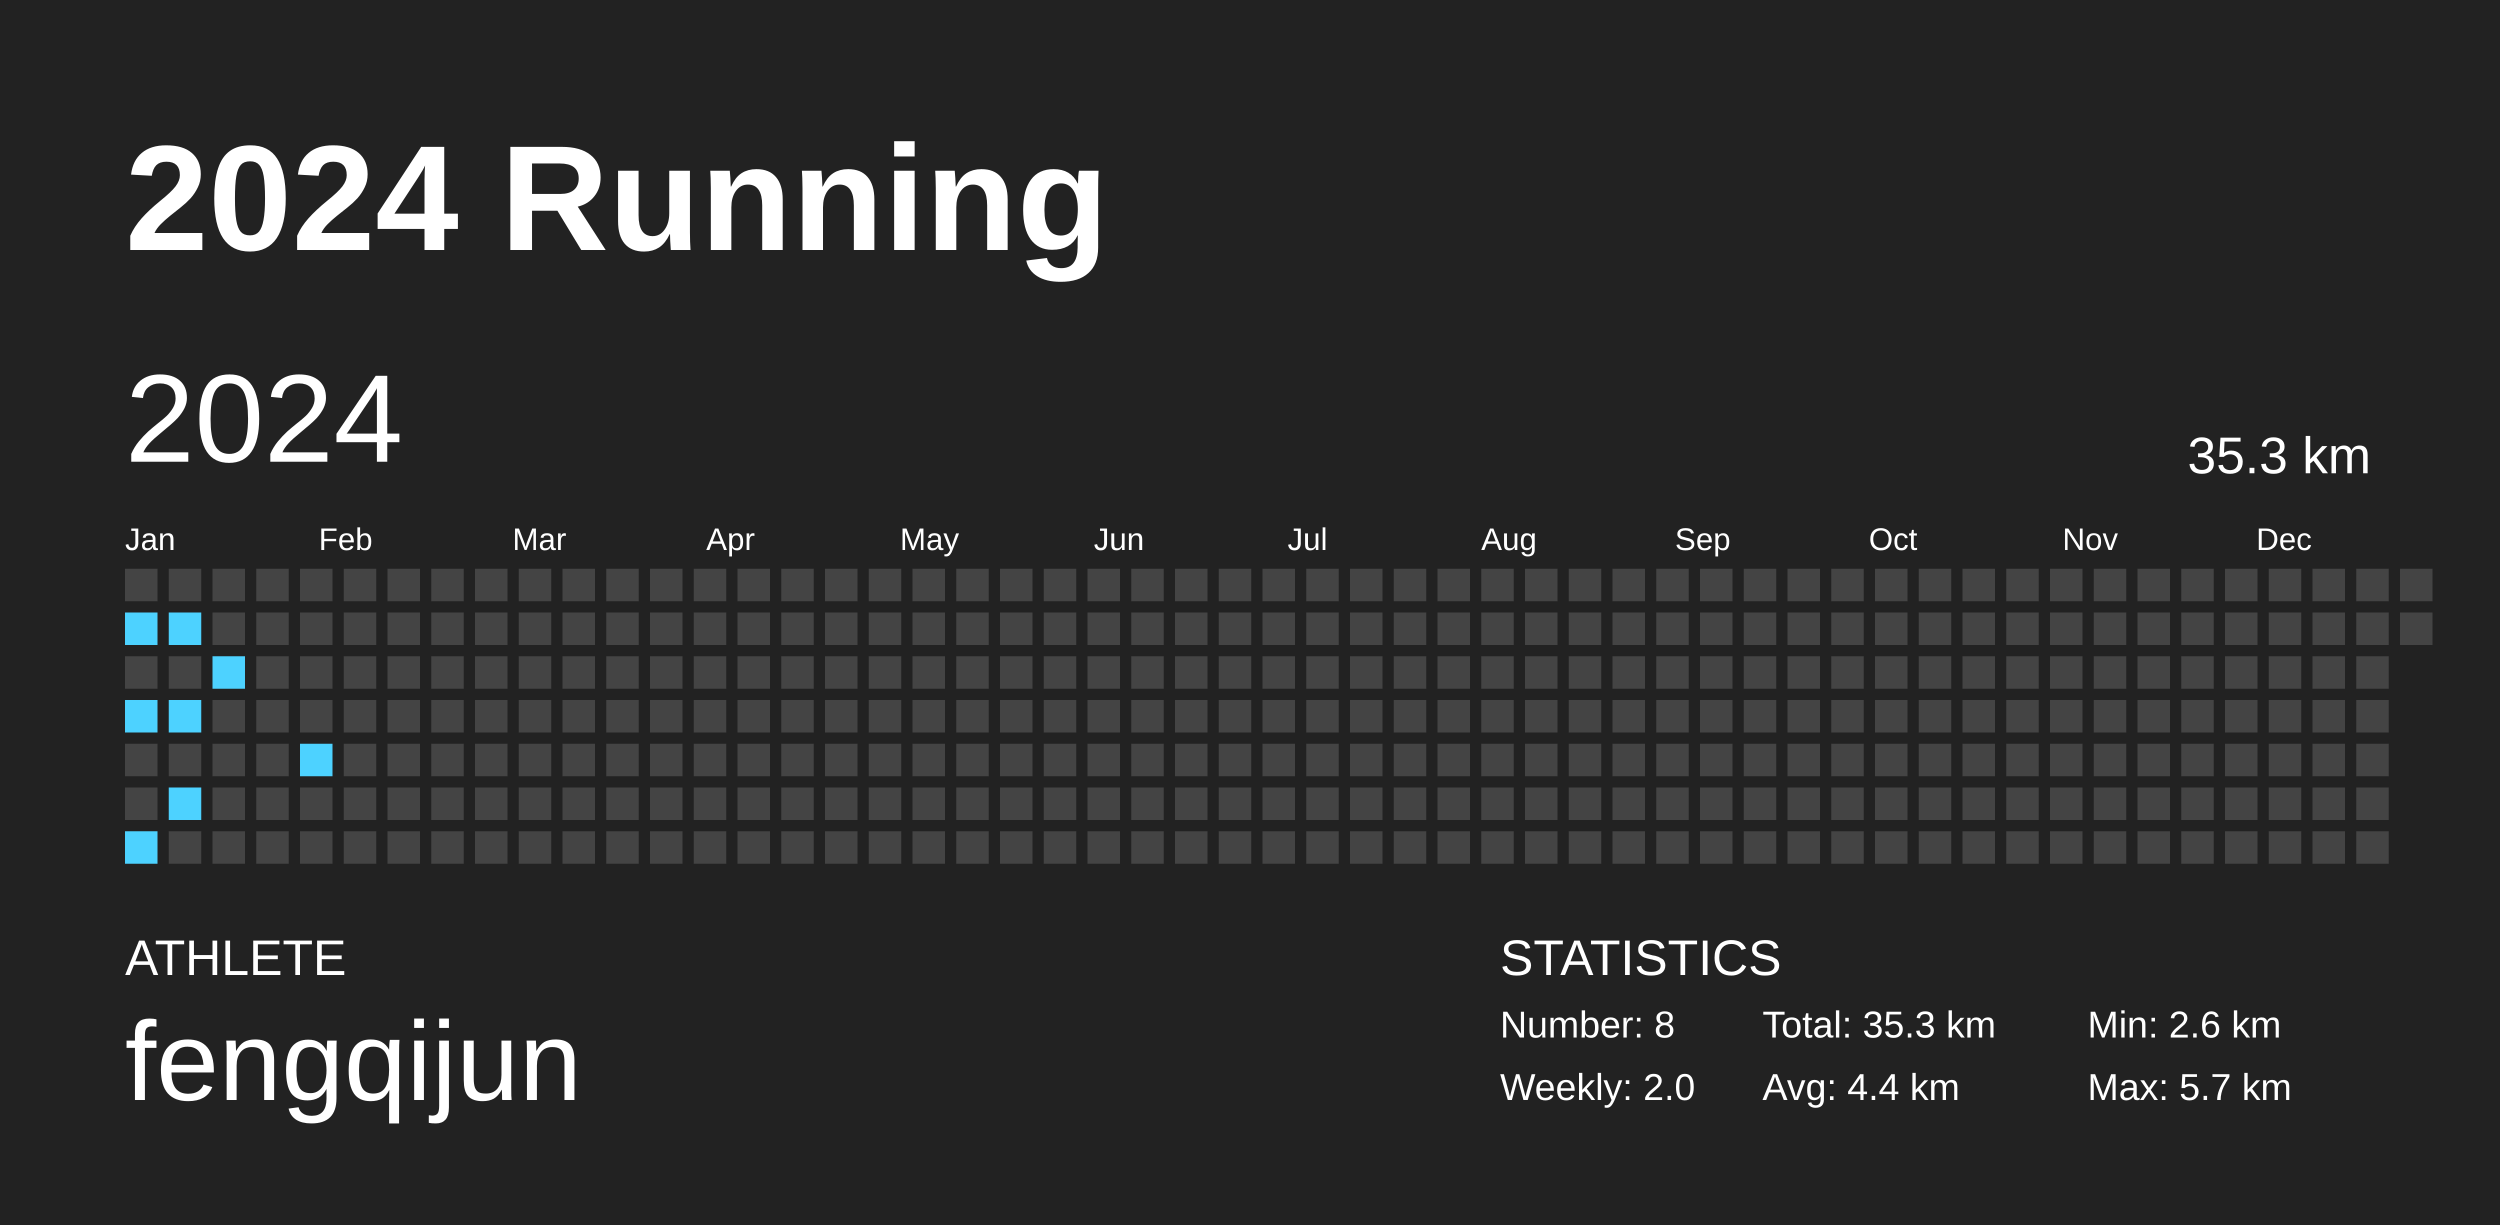
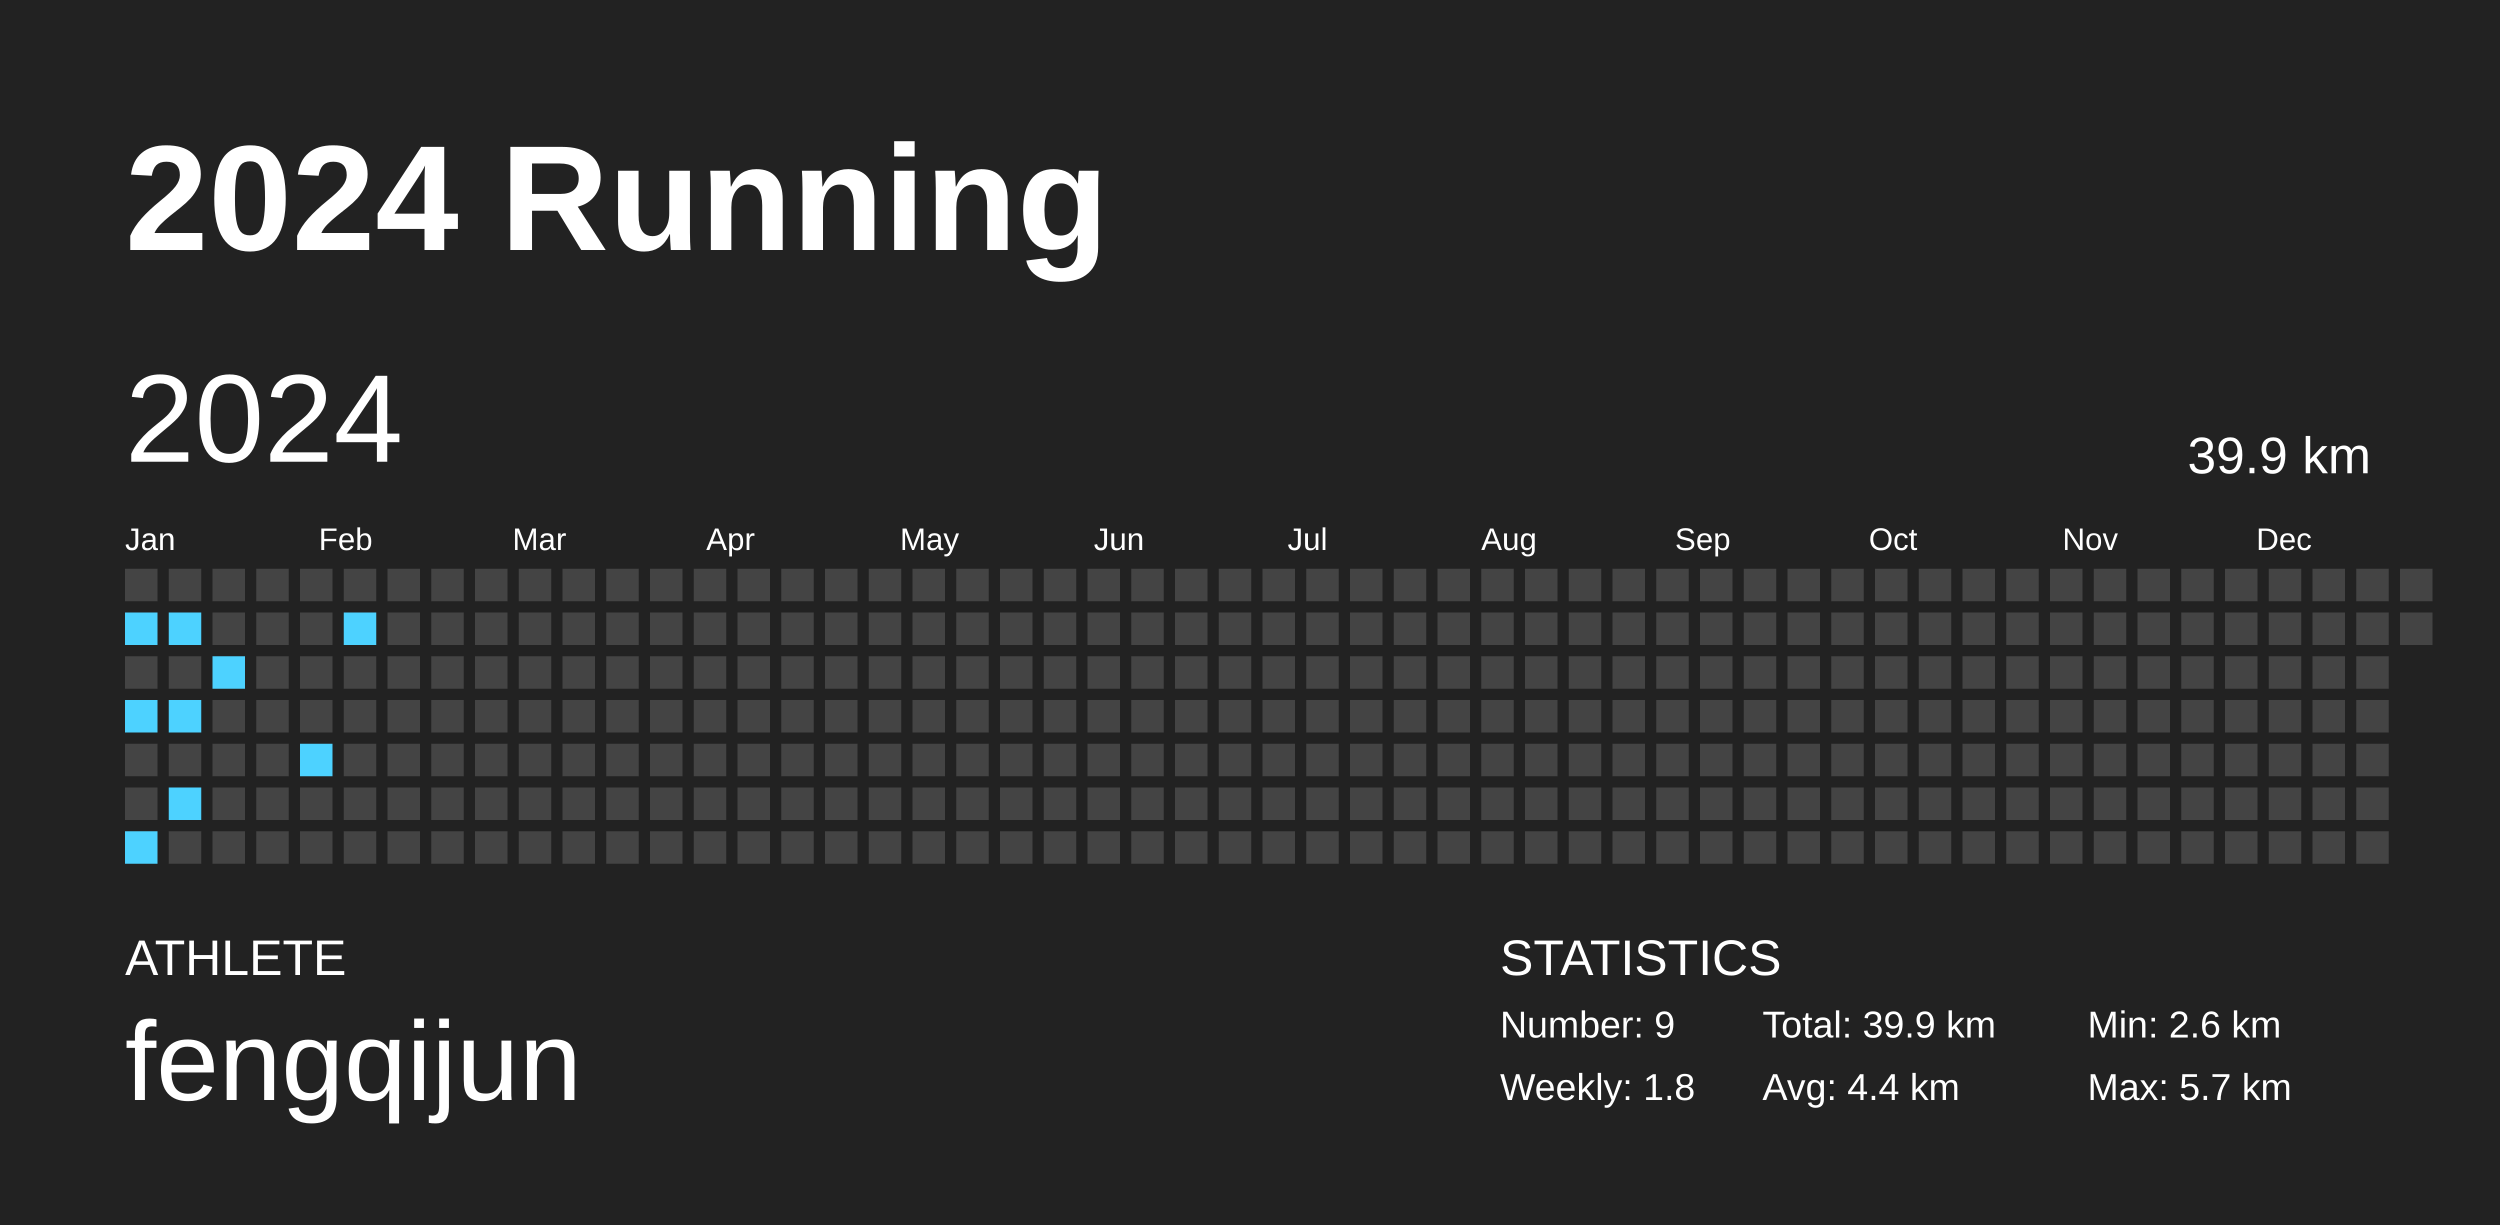
<svg xmlns="http://www.w3.org/2000/svg" baseProfile="full" height="98mm" version="1.1" viewBox="0,0,200,98" width="200mm">
  <defs />
  <rect fill="#222222" height="98" width="200" x="0" y="0" />
  <text fill="#FFFFFF" style="font-size:12px; font-family:Arial; font-weight:bold;" x="10" y="20">2024 Running</text>
  <text fill="#FFFFFF" style="font-size:4px; font-family:Arial" x="10" y="78">ATHLETE</text>
  <text fill="#FFFFFF" style="font-size:9px; font-family:Arial" x="10" y="88">fengqijun</text>
  <text fill="#FFFFFF" style="font-size:4px; font-family:Arial" x="120" y="78">STATISTICS</text>
-   <text fill="#FFFFFF" style="font-size:3px; font-family:Arial" x="120" y="83">Number: 8</text>
-   <text fill="#FFFFFF" style="font-size:3px; font-family:Arial" x="120" y="88">Weekly: 2.0</text>
-   <text fill="#FFFFFF" style="font-size:3px; font-family:Arial" x="141" y="83">Total: 35.3 km</text>
+   <text fill="#FFFFFF" style="font-size:3px; font-family:Arial" x="120" y="83">Number: 9</text>
+   <text fill="#FFFFFF" style="font-size:3px; font-family:Arial" x="120" y="88">Weekly: 1.8</text>
+   <text fill="#FFFFFF" style="font-size:3px; font-family:Arial" x="141" y="83">Total: 39.9 km</text>
  <text fill="#FFFFFF" style="font-size:3px; font-family:Arial" x="141" y="88">Avg: 4.4 km</text>
  <text fill="#FFFFFF" style="font-size:3px; font-family:Arial" x="167" y="83">Min: 2.6 km</text>
  <text fill="#FFFFFF" style="font-size:3px; font-family:Arial" x="167" y="88">Max: 5.7 km</text>
  <text dominant-baseline="hanging" fill="#FFFFFF" style="font-size:10.0px; font-family:Arial;" x="10" y="30">2024</text>
-   <text dominant-baseline="hanging" fill="#FFFFFF" style="font-size:4.125px; font-family:Arial;" x="175" y="35">35.3 km</text>
+   <text dominant-baseline="hanging" fill="#FFFFFF" style="font-size:4.125px; font-family:Arial;" x="175" y="35">39.9 km</text>
  <text fill="#FFFFFF" style="font-size:2.5px; font-family:Arial" x="10.0" y="44">Jan</text>
  <text fill="#FFFFFF" style="font-size:2.5px; font-family:Arial" x="25.5" y="44">Feb</text>
  <text fill="#FFFFFF" style="font-size:2.5px; font-family:Arial" x="41.0" y="44">Mar</text>
  <text fill="#FFFFFF" style="font-size:2.5px; font-family:Arial" x="56.5" y="44">Apr</text>
  <text fill="#FFFFFF" style="font-size:2.5px; font-family:Arial" x="72.0" y="44">May</text>
  <text fill="#FFFFFF" style="font-size:2.5px; font-family:Arial" x="87.5" y="44">Jun</text>
  <text fill="#FFFFFF" style="font-size:2.5px; font-family:Arial" x="103.0" y="44">Jul</text>
  <text fill="#FFFFFF" style="font-size:2.5px; font-family:Arial" x="118.5" y="44">Aug</text>
  <text fill="#FFFFFF" style="font-size:2.5px; font-family:Arial" x="134.0" y="44">Sep</text>
  <text fill="#FFFFFF" style="font-size:2.5px; font-family:Arial" x="149.5" y="44">Oct</text>
  <text fill="#FFFFFF" style="font-size:2.5px; font-family:Arial" x="165.0" y="44">Nov</text>
  <text fill="#FFFFFF" style="font-size:2.5px; font-family:Arial" x="180.5" y="44">Dec</text>
  <rect fill="#444444" height="2.6" width="2.6" x="10.0" y="45.5" />
  <rect fill="#4dd2ff" height="2.6" width="2.6" x="10.0" y="49.0" />
  <rect fill="#444444" height="2.6" width="2.6" x="10.0" y="52.5" />
  <rect fill="#4dd2ff" height="2.6" width="2.6" x="10.0" y="56.0" />
  <rect fill="#444444" height="2.6" width="2.6" x="10.0" y="59.5" />
  <rect fill="#444444" height="2.6" width="2.6" x="10.0" y="63.0" />
  <rect fill="#4dd2ff" height="2.6" width="2.6" x="10.0" y="66.5" />
  <rect fill="#444444" height="2.6" width="2.6" x="13.5" y="45.5" />
  <rect fill="#4dd2ff" height="2.6" width="2.6" x="13.5" y="49.0" />
  <rect fill="#444444" height="2.6" width="2.6" x="13.5" y="52.5" />
  <rect fill="#4dd2ff" height="2.6" width="2.6" x="13.5" y="56.0" />
  <rect fill="#444444" height="2.6" width="2.6" x="13.5" y="59.5" />
  <rect fill="#4dd2ff" height="2.6" width="2.6" x="13.5" y="63.0" />
  <rect fill="#444444" height="2.6" width="2.6" x="13.5" y="66.5" />
  <rect fill="#444444" height="2.6" width="2.6" x="17.0" y="45.5" />
  <rect fill="#444444" height="2.6" width="2.6" x="17.0" y="49.0" />
  <rect fill="#4dd2ff" height="2.6" width="2.6" x="17.0" y="52.5" />
  <rect fill="#444444" height="2.6" width="2.6" x="17.0" y="56.0" />
  <rect fill="#444444" height="2.6" width="2.6" x="17.0" y="59.5" />
  <rect fill="#444444" height="2.6" width="2.6" x="17.0" y="63.0" />
  <rect fill="#444444" height="2.6" width="2.6" x="17.0" y="66.5" />
  <rect fill="#444444" height="2.6" width="2.6" x="20.5" y="45.5" />
  <rect fill="#444444" height="2.6" width="2.6" x="20.5" y="49.0" />
  <rect fill="#444444" height="2.6" width="2.6" x="20.5" y="52.5" />
  <rect fill="#444444" height="2.6" width="2.6" x="20.5" y="56.0" />
  <rect fill="#444444" height="2.6" width="2.6" x="20.5" y="59.5" />
  <rect fill="#444444" height="2.6" width="2.6" x="20.5" y="63.0" />
  <rect fill="#444444" height="2.6" width="2.6" x="20.5" y="66.5" />
  <rect fill="#444444" height="2.6" width="2.6" x="24.0" y="45.5" />
  <rect fill="#444444" height="2.6" width="2.6" x="24.0" y="49.0" />
  <rect fill="#444444" height="2.6" width="2.6" x="24.0" y="52.5" />
  <rect fill="#444444" height="2.6" width="2.6" x="24.0" y="56.0" />
  <rect fill="#4dd2ff" height="2.6" width="2.6" x="24.0" y="59.5" />
  <rect fill="#444444" height="2.6" width="2.6" x="24.0" y="63.0" />
  <rect fill="#444444" height="2.6" width="2.6" x="24.0" y="66.5" />
  <rect fill="#444444" height="2.6" width="2.6" x="27.5" y="45.5" />
-   <rect fill="#444444" height="2.6" width="2.6" x="27.5" y="49.0" />
+   <rect fill="#4dd2ff" height="2.6" width="2.6" x="27.5" y="49.0" />
  <rect fill="#444444" height="2.6" width="2.6" x="27.5" y="52.5" />
  <rect fill="#444444" height="2.6" width="2.6" x="27.5" y="56.0" />
  <rect fill="#444444" height="2.6" width="2.6" x="27.5" y="59.5" />
  <rect fill="#444444" height="2.6" width="2.6" x="27.5" y="63.0" />
  <rect fill="#444444" height="2.6" width="2.6" x="27.5" y="66.5" />
  <rect fill="#444444" height="2.6" width="2.6" x="31.0" y="45.5" />
  <rect fill="#444444" height="2.6" width="2.6" x="31.0" y="49.0" />
  <rect fill="#444444" height="2.6" width="2.6" x="31.0" y="52.5" />
  <rect fill="#444444" height="2.6" width="2.6" x="31.0" y="56.0" />
  <rect fill="#444444" height="2.6" width="2.6" x="31.0" y="59.5" />
  <rect fill="#444444" height="2.6" width="2.6" x="31.0" y="63.0" />
  <rect fill="#444444" height="2.6" width="2.6" x="31.0" y="66.5" />
  <rect fill="#444444" height="2.6" width="2.6" x="34.5" y="45.5" />
  <rect fill="#444444" height="2.6" width="2.6" x="34.5" y="49.0" />
  <rect fill="#444444" height="2.6" width="2.6" x="34.5" y="52.5" />
  <rect fill="#444444" height="2.6" width="2.6" x="34.5" y="56.0" />
  <rect fill="#444444" height="2.6" width="2.6" x="34.5" y="59.5" />
  <rect fill="#444444" height="2.6" width="2.6" x="34.5" y="63.0" />
  <rect fill="#444444" height="2.6" width="2.6" x="34.5" y="66.5" />
  <rect fill="#444444" height="2.6" width="2.6" x="38.0" y="45.5" />
  <rect fill="#444444" height="2.6" width="2.6" x="38.0" y="49.0" />
  <rect fill="#444444" height="2.6" width="2.6" x="38.0" y="52.5" />
  <rect fill="#444444" height="2.6" width="2.6" x="38.0" y="56.0" />
  <rect fill="#444444" height="2.6" width="2.6" x="38.0" y="59.5" />
  <rect fill="#444444" height="2.6" width="2.6" x="38.0" y="63.0" />
  <rect fill="#444444" height="2.6" width="2.6" x="38.0" y="66.5" />
  <rect fill="#444444" height="2.6" width="2.6" x="41.5" y="45.5" />
  <rect fill="#444444" height="2.6" width="2.6" x="41.5" y="49.0" />
  <rect fill="#444444" height="2.6" width="2.6" x="41.5" y="52.5" />
  <rect fill="#444444" height="2.6" width="2.6" x="41.5" y="56.0" />
  <rect fill="#444444" height="2.6" width="2.6" x="41.5" y="59.5" />
  <rect fill="#444444" height="2.6" width="2.6" x="41.5" y="63.0" />
  <rect fill="#444444" height="2.6" width="2.6" x="41.5" y="66.5" />
  <rect fill="#444444" height="2.6" width="2.6" x="45.0" y="45.5" />
  <rect fill="#444444" height="2.6" width="2.6" x="45.0" y="49.0" />
  <rect fill="#444444" height="2.6" width="2.6" x="45.0" y="52.5" />
  <rect fill="#444444" height="2.6" width="2.6" x="45.0" y="56.0" />
  <rect fill="#444444" height="2.6" width="2.6" x="45.0" y="59.5" />
  <rect fill="#444444" height="2.6" width="2.6" x="45.0" y="63.0" />
  <rect fill="#444444" height="2.6" width="2.6" x="45.0" y="66.5" />
  <rect fill="#444444" height="2.6" width="2.6" x="48.5" y="45.5" />
  <rect fill="#444444" height="2.6" width="2.6" x="48.5" y="49.0" />
  <rect fill="#444444" height="2.6" width="2.6" x="48.5" y="52.5" />
  <rect fill="#444444" height="2.6" width="2.6" x="48.5" y="56.0" />
  <rect fill="#444444" height="2.6" width="2.6" x="48.5" y="59.5" />
  <rect fill="#444444" height="2.6" width="2.6" x="48.5" y="63.0" />
  <rect fill="#444444" height="2.6" width="2.6" x="48.5" y="66.5" />
  <rect fill="#444444" height="2.6" width="2.6" x="52.0" y="45.5" />
  <rect fill="#444444" height="2.6" width="2.6" x="52.0" y="49.0" />
  <rect fill="#444444" height="2.6" width="2.6" x="52.0" y="52.5" />
  <rect fill="#444444" height="2.6" width="2.6" x="52.0" y="56.0" />
  <rect fill="#444444" height="2.6" width="2.6" x="52.0" y="59.5" />
  <rect fill="#444444" height="2.6" width="2.6" x="52.0" y="63.0" />
  <rect fill="#444444" height="2.6" width="2.6" x="52.0" y="66.5" />
  <rect fill="#444444" height="2.6" width="2.6" x="55.5" y="45.5" />
  <rect fill="#444444" height="2.6" width="2.6" x="55.5" y="49.0" />
  <rect fill="#444444" height="2.6" width="2.6" x="55.5" y="52.5" />
  <rect fill="#444444" height="2.6" width="2.6" x="55.5" y="56.0" />
  <rect fill="#444444" height="2.6" width="2.6" x="55.5" y="59.5" />
  <rect fill="#444444" height="2.6" width="2.6" x="55.5" y="63.0" />
  <rect fill="#444444" height="2.6" width="2.6" x="55.5" y="66.5" />
  <rect fill="#444444" height="2.6" width="2.6" x="59.0" y="45.5" />
  <rect fill="#444444" height="2.6" width="2.6" x="59.0" y="49.0" />
  <rect fill="#444444" height="2.6" width="2.6" x="59.0" y="52.5" />
  <rect fill="#444444" height="2.6" width="2.6" x="59.0" y="56.0" />
  <rect fill="#444444" height="2.6" width="2.6" x="59.0" y="59.5" />
  <rect fill="#444444" height="2.6" width="2.6" x="59.0" y="63.0" />
  <rect fill="#444444" height="2.6" width="2.6" x="59.0" y="66.5" />
  <rect fill="#444444" height="2.6" width="2.6" x="62.5" y="45.5" />
  <rect fill="#444444" height="2.6" width="2.6" x="62.5" y="49.0" />
  <rect fill="#444444" height="2.6" width="2.6" x="62.5" y="52.5" />
  <rect fill="#444444" height="2.6" width="2.6" x="62.5" y="56.0" />
  <rect fill="#444444" height="2.6" width="2.6" x="62.5" y="59.5" />
  <rect fill="#444444" height="2.6" width="2.6" x="62.5" y="63.0" />
  <rect fill="#444444" height="2.6" width="2.6" x="62.5" y="66.5" />
  <rect fill="#444444" height="2.6" width="2.6" x="66.0" y="45.5" />
  <rect fill="#444444" height="2.6" width="2.6" x="66.0" y="49.0" />
  <rect fill="#444444" height="2.6" width="2.6" x="66.0" y="52.5" />
  <rect fill="#444444" height="2.6" width="2.6" x="66.0" y="56.0" />
  <rect fill="#444444" height="2.6" width="2.6" x="66.0" y="59.5" />
  <rect fill="#444444" height="2.6" width="2.6" x="66.0" y="63.0" />
  <rect fill="#444444" height="2.6" width="2.6" x="66.0" y="66.5" />
  <rect fill="#444444" height="2.6" width="2.6" x="69.5" y="45.5" />
  <rect fill="#444444" height="2.6" width="2.6" x="69.5" y="49.0" />
  <rect fill="#444444" height="2.6" width="2.6" x="69.5" y="52.5" />
  <rect fill="#444444" height="2.6" width="2.6" x="69.5" y="56.0" />
  <rect fill="#444444" height="2.6" width="2.6" x="69.5" y="59.5" />
  <rect fill="#444444" height="2.6" width="2.6" x="69.5" y="63.0" />
  <rect fill="#444444" height="2.6" width="2.6" x="69.5" y="66.5" />
  <rect fill="#444444" height="2.6" width="2.6" x="73.0" y="45.5" />
  <rect fill="#444444" height="2.6" width="2.6" x="73.0" y="49.0" />
  <rect fill="#444444" height="2.6" width="2.6" x="73.0" y="52.5" />
  <rect fill="#444444" height="2.6" width="2.6" x="73.0" y="56.0" />
  <rect fill="#444444" height="2.6" width="2.6" x="73.0" y="59.5" />
  <rect fill="#444444" height="2.6" width="2.6" x="73.0" y="63.0" />
  <rect fill="#444444" height="2.6" width="2.6" x="73.0" y="66.5" />
  <rect fill="#444444" height="2.6" width="2.6" x="76.5" y="45.5" />
  <rect fill="#444444" height="2.6" width="2.6" x="76.5" y="49.0" />
  <rect fill="#444444" height="2.6" width="2.6" x="76.5" y="52.5" />
  <rect fill="#444444" height="2.6" width="2.6" x="76.5" y="56.0" />
  <rect fill="#444444" height="2.6" width="2.6" x="76.5" y="59.5" />
  <rect fill="#444444" height="2.6" width="2.6" x="76.5" y="63.0" />
  <rect fill="#444444" height="2.6" width="2.6" x="76.5" y="66.5" />
  <rect fill="#444444" height="2.6" width="2.6" x="80.0" y="45.5" />
  <rect fill="#444444" height="2.6" width="2.6" x="80.0" y="49.0" />
  <rect fill="#444444" height="2.6" width="2.6" x="80.0" y="52.5" />
  <rect fill="#444444" height="2.6" width="2.6" x="80.0" y="56.0" />
  <rect fill="#444444" height="2.6" width="2.6" x="80.0" y="59.5" />
  <rect fill="#444444" height="2.6" width="2.6" x="80.0" y="63.0" />
  <rect fill="#444444" height="2.6" width="2.6" x="80.0" y="66.5" />
  <rect fill="#444444" height="2.6" width="2.6" x="83.5" y="45.5" />
  <rect fill="#444444" height="2.6" width="2.6" x="83.5" y="49.0" />
  <rect fill="#444444" height="2.6" width="2.6" x="83.5" y="52.5" />
  <rect fill="#444444" height="2.6" width="2.6" x="83.5" y="56.0" />
  <rect fill="#444444" height="2.6" width="2.6" x="83.5" y="59.5" />
  <rect fill="#444444" height="2.6" width="2.6" x="83.5" y="63.0" />
  <rect fill="#444444" height="2.6" width="2.6" x="83.5" y="66.5" />
  <rect fill="#444444" height="2.6" width="2.6" x="87.0" y="45.5" />
  <rect fill="#444444" height="2.6" width="2.6" x="87.0" y="49.0" />
  <rect fill="#444444" height="2.6" width="2.6" x="87.0" y="52.5" />
  <rect fill="#444444" height="2.6" width="2.6" x="87.0" y="56.0" />
  <rect fill="#444444" height="2.6" width="2.6" x="87.0" y="59.5" />
  <rect fill="#444444" height="2.6" width="2.6" x="87.0" y="63.0" />
  <rect fill="#444444" height="2.6" width="2.6" x="87.0" y="66.5" />
  <rect fill="#444444" height="2.6" width="2.6" x="90.5" y="45.5" />
  <rect fill="#444444" height="2.6" width="2.6" x="90.5" y="49.0" />
  <rect fill="#444444" height="2.6" width="2.6" x="90.5" y="52.5" />
  <rect fill="#444444" height="2.6" width="2.6" x="90.5" y="56.0" />
  <rect fill="#444444" height="2.6" width="2.6" x="90.5" y="59.5" />
  <rect fill="#444444" height="2.6" width="2.6" x="90.5" y="63.0" />
  <rect fill="#444444" height="2.6" width="2.6" x="90.5" y="66.5" />
  <rect fill="#444444" height="2.6" width="2.6" x="94.0" y="45.5" />
  <rect fill="#444444" height="2.6" width="2.6" x="94.0" y="49.0" />
  <rect fill="#444444" height="2.6" width="2.6" x="94.0" y="52.5" />
  <rect fill="#444444" height="2.6" width="2.6" x="94.0" y="56.0" />
  <rect fill="#444444" height="2.6" width="2.6" x="94.0" y="59.5" />
  <rect fill="#444444" height="2.6" width="2.6" x="94.0" y="63.0" />
  <rect fill="#444444" height="2.6" width="2.6" x="94.0" y="66.5" />
  <rect fill="#444444" height="2.6" width="2.6" x="97.5" y="45.5" />
  <rect fill="#444444" height="2.6" width="2.6" x="97.5" y="49.0" />
  <rect fill="#444444" height="2.6" width="2.6" x="97.5" y="52.5" />
  <rect fill="#444444" height="2.6" width="2.6" x="97.5" y="56.0" />
  <rect fill="#444444" height="2.6" width="2.6" x="97.5" y="59.5" />
  <rect fill="#444444" height="2.6" width="2.6" x="97.5" y="63.0" />
  <rect fill="#444444" height="2.6" width="2.6" x="97.5" y="66.5" />
  <rect fill="#444444" height="2.6" width="2.6" x="101.0" y="45.5" />
  <rect fill="#444444" height="2.6" width="2.6" x="101.0" y="49.0" />
  <rect fill="#444444" height="2.6" width="2.6" x="101.0" y="52.5" />
  <rect fill="#444444" height="2.6" width="2.6" x="101.0" y="56.0" />
  <rect fill="#444444" height="2.6" width="2.6" x="101.0" y="59.5" />
  <rect fill="#444444" height="2.6" width="2.6" x="101.0" y="63.0" />
  <rect fill="#444444" height="2.6" width="2.6" x="101.0" y="66.5" />
  <rect fill="#444444" height="2.6" width="2.6" x="104.5" y="45.5" />
  <rect fill="#444444" height="2.6" width="2.6" x="104.5" y="49.0" />
  <rect fill="#444444" height="2.6" width="2.6" x="104.5" y="52.5" />
  <rect fill="#444444" height="2.6" width="2.6" x="104.5" y="56.0" />
  <rect fill="#444444" height="2.6" width="2.6" x="104.5" y="59.5" />
  <rect fill="#444444" height="2.6" width="2.6" x="104.5" y="63.0" />
  <rect fill="#444444" height="2.6" width="2.6" x="104.5" y="66.5" />
  <rect fill="#444444" height="2.6" width="2.6" x="108.0" y="45.5" />
  <rect fill="#444444" height="2.6" width="2.6" x="108.0" y="49.0" />
  <rect fill="#444444" height="2.6" width="2.6" x="108.0" y="52.5" />
  <rect fill="#444444" height="2.6" width="2.6" x="108.0" y="56.0" />
  <rect fill="#444444" height="2.6" width="2.6" x="108.0" y="59.5" />
  <rect fill="#444444" height="2.6" width="2.6" x="108.0" y="63.0" />
  <rect fill="#444444" height="2.6" width="2.6" x="108.0" y="66.5" />
  <rect fill="#444444" height="2.6" width="2.6" x="111.5" y="45.5" />
  <rect fill="#444444" height="2.6" width="2.6" x="111.5" y="49.0" />
  <rect fill="#444444" height="2.6" width="2.6" x="111.5" y="52.5" />
  <rect fill="#444444" height="2.6" width="2.6" x="111.5" y="56.0" />
  <rect fill="#444444" height="2.6" width="2.6" x="111.5" y="59.5" />
  <rect fill="#444444" height="2.6" width="2.6" x="111.5" y="63.0" />
  <rect fill="#444444" height="2.6" width="2.6" x="111.5" y="66.5" />
  <rect fill="#444444" height="2.6" width="2.6" x="115.0" y="45.5" />
  <rect fill="#444444" height="2.6" width="2.6" x="115.0" y="49.0" />
  <rect fill="#444444" height="2.6" width="2.6" x="115.0" y="52.5" />
  <rect fill="#444444" height="2.6" width="2.6" x="115.0" y="56.0" />
  <rect fill="#444444" height="2.6" width="2.6" x="115.0" y="59.5" />
  <rect fill="#444444" height="2.6" width="2.6" x="115.0" y="63.0" />
  <rect fill="#444444" height="2.6" width="2.6" x="115.0" y="66.5" />
  <rect fill="#444444" height="2.6" width="2.6" x="118.5" y="45.5" />
  <rect fill="#444444" height="2.6" width="2.6" x="118.5" y="49.0" />
  <rect fill="#444444" height="2.6" width="2.6" x="118.5" y="52.5" />
  <rect fill="#444444" height="2.6" width="2.6" x="118.5" y="56.0" />
  <rect fill="#444444" height="2.6" width="2.6" x="118.5" y="59.5" />
  <rect fill="#444444" height="2.6" width="2.6" x="118.5" y="63.0" />
  <rect fill="#444444" height="2.6" width="2.6" x="118.5" y="66.5" />
  <rect fill="#444444" height="2.6" width="2.6" x="122.0" y="45.5" />
  <rect fill="#444444" height="2.6" width="2.6" x="122.0" y="49.0" />
  <rect fill="#444444" height="2.6" width="2.6" x="122.0" y="52.5" />
  <rect fill="#444444" height="2.6" width="2.6" x="122.0" y="56.0" />
  <rect fill="#444444" height="2.6" width="2.6" x="122.0" y="59.5" />
  <rect fill="#444444" height="2.6" width="2.6" x="122.0" y="63.0" />
  <rect fill="#444444" height="2.6" width="2.6" x="122.0" y="66.5" />
  <rect fill="#444444" height="2.6" width="2.6" x="125.5" y="45.5" />
  <rect fill="#444444" height="2.6" width="2.6" x="125.5" y="49.0" />
  <rect fill="#444444" height="2.6" width="2.6" x="125.5" y="52.5" />
  <rect fill="#444444" height="2.6" width="2.6" x="125.5" y="56.0" />
  <rect fill="#444444" height="2.6" width="2.6" x="125.5" y="59.5" />
  <rect fill="#444444" height="2.6" width="2.6" x="125.5" y="63.0" />
  <rect fill="#444444" height="2.6" width="2.6" x="125.5" y="66.5" />
  <rect fill="#444444" height="2.6" width="2.6" x="129.0" y="45.5" />
  <rect fill="#444444" height="2.6" width="2.6" x="129.0" y="49.0" />
  <rect fill="#444444" height="2.6" width="2.6" x="129.0" y="52.5" />
  <rect fill="#444444" height="2.6" width="2.6" x="129.0" y="56.0" />
  <rect fill="#444444" height="2.6" width="2.6" x="129.0" y="59.5" />
  <rect fill="#444444" height="2.6" width="2.6" x="129.0" y="63.0" />
  <rect fill="#444444" height="2.6" width="2.6" x="129.0" y="66.5" />
  <rect fill="#444444" height="2.6" width="2.6" x="132.5" y="45.5" />
  <rect fill="#444444" height="2.6" width="2.6" x="132.5" y="49.0" />
  <rect fill="#444444" height="2.6" width="2.6" x="132.5" y="52.5" />
  <rect fill="#444444" height="2.6" width="2.6" x="132.5" y="56.0" />
  <rect fill="#444444" height="2.6" width="2.6" x="132.5" y="59.5" />
  <rect fill="#444444" height="2.6" width="2.6" x="132.5" y="63.0" />
  <rect fill="#444444" height="2.6" width="2.6" x="132.5" y="66.5" />
  <rect fill="#444444" height="2.6" width="2.6" x="136.0" y="45.5" />
  <rect fill="#444444" height="2.6" width="2.6" x="136.0" y="49.0" />
  <rect fill="#444444" height="2.6" width="2.6" x="136.0" y="52.5" />
  <rect fill="#444444" height="2.6" width="2.6" x="136.0" y="56.0" />
  <rect fill="#444444" height="2.6" width="2.6" x="136.0" y="59.5" />
  <rect fill="#444444" height="2.6" width="2.6" x="136.0" y="63.0" />
  <rect fill="#444444" height="2.6" width="2.6" x="136.0" y="66.5" />
  <rect fill="#444444" height="2.6" width="2.6" x="139.5" y="45.5" />
  <rect fill="#444444" height="2.6" width="2.6" x="139.5" y="49.0" />
  <rect fill="#444444" height="2.6" width="2.6" x="139.5" y="52.5" />
  <rect fill="#444444" height="2.6" width="2.6" x="139.5" y="56.0" />
  <rect fill="#444444" height="2.6" width="2.6" x="139.5" y="59.5" />
  <rect fill="#444444" height="2.6" width="2.6" x="139.5" y="63.0" />
  <rect fill="#444444" height="2.6" width="2.6" x="139.5" y="66.5" />
  <rect fill="#444444" height="2.6" width="2.6" x="143.0" y="45.5" />
  <rect fill="#444444" height="2.6" width="2.6" x="143.0" y="49.0" />
  <rect fill="#444444" height="2.6" width="2.6" x="143.0" y="52.5" />
  <rect fill="#444444" height="2.6" width="2.6" x="143.0" y="56.0" />
  <rect fill="#444444" height="2.6" width="2.6" x="143.0" y="59.5" />
  <rect fill="#444444" height="2.6" width="2.6" x="143.0" y="63.0" />
  <rect fill="#444444" height="2.6" width="2.6" x="143.0" y="66.5" />
  <rect fill="#444444" height="2.6" width="2.6" x="146.5" y="45.5" />
  <rect fill="#444444" height="2.6" width="2.6" x="146.5" y="49.0" />
  <rect fill="#444444" height="2.6" width="2.6" x="146.5" y="52.5" />
  <rect fill="#444444" height="2.6" width="2.6" x="146.5" y="56.0" />
  <rect fill="#444444" height="2.6" width="2.6" x="146.5" y="59.5" />
  <rect fill="#444444" height="2.6" width="2.6" x="146.5" y="63.0" />
  <rect fill="#444444" height="2.6" width="2.6" x="146.5" y="66.5" />
  <rect fill="#444444" height="2.6" width="2.6" x="150.0" y="45.5" />
  <rect fill="#444444" height="2.6" width="2.6" x="150.0" y="49.0" />
  <rect fill="#444444" height="2.6" width="2.6" x="150.0" y="52.5" />
  <rect fill="#444444" height="2.6" width="2.6" x="150.0" y="56.0" />
  <rect fill="#444444" height="2.6" width="2.6" x="150.0" y="59.5" />
  <rect fill="#444444" height="2.6" width="2.6" x="150.0" y="63.0" />
  <rect fill="#444444" height="2.6" width="2.6" x="150.0" y="66.5" />
  <rect fill="#444444" height="2.6" width="2.6" x="153.5" y="45.5" />
  <rect fill="#444444" height="2.6" width="2.6" x="153.5" y="49.0" />
  <rect fill="#444444" height="2.6" width="2.6" x="153.5" y="52.5" />
  <rect fill="#444444" height="2.6" width="2.6" x="153.5" y="56.0" />
  <rect fill="#444444" height="2.6" width="2.6" x="153.5" y="59.5" />
  <rect fill="#444444" height="2.6" width="2.6" x="153.5" y="63.0" />
  <rect fill="#444444" height="2.6" width="2.6" x="153.5" y="66.5" />
  <rect fill="#444444" height="2.6" width="2.6" x="157.0" y="45.5" />
  <rect fill="#444444" height="2.6" width="2.6" x="157.0" y="49.0" />
  <rect fill="#444444" height="2.6" width="2.6" x="157.0" y="52.5" />
  <rect fill="#444444" height="2.6" width="2.6" x="157.0" y="56.0" />
  <rect fill="#444444" height="2.6" width="2.6" x="157.0" y="59.5" />
  <rect fill="#444444" height="2.6" width="2.6" x="157.0" y="63.0" />
  <rect fill="#444444" height="2.6" width="2.6" x="157.0" y="66.5" />
  <rect fill="#444444" height="2.6" width="2.6" x="160.5" y="45.5" />
  <rect fill="#444444" height="2.6" width="2.6" x="160.5" y="49.0" />
  <rect fill="#444444" height="2.6" width="2.6" x="160.5" y="52.5" />
  <rect fill="#444444" height="2.6" width="2.6" x="160.5" y="56.0" />
  <rect fill="#444444" height="2.6" width="2.6" x="160.5" y="59.5" />
  <rect fill="#444444" height="2.6" width="2.6" x="160.5" y="63.0" />
  <rect fill="#444444" height="2.6" width="2.6" x="160.5" y="66.5" />
  <rect fill="#444444" height="2.6" width="2.6" x="164.0" y="45.5" />
  <rect fill="#444444" height="2.6" width="2.6" x="164.0" y="49.0" />
  <rect fill="#444444" height="2.6" width="2.6" x="164.0" y="52.5" />
  <rect fill="#444444" height="2.6" width="2.6" x="164.0" y="56.0" />
  <rect fill="#444444" height="2.6" width="2.6" x="164.0" y="59.5" />
  <rect fill="#444444" height="2.6" width="2.6" x="164.0" y="63.0" />
  <rect fill="#444444" height="2.6" width="2.6" x="164.0" y="66.5" />
  <rect fill="#444444" height="2.6" width="2.6" x="167.5" y="45.5" />
  <rect fill="#444444" height="2.6" width="2.6" x="167.5" y="49.0" />
  <rect fill="#444444" height="2.6" width="2.6" x="167.5" y="52.5" />
  <rect fill="#444444" height="2.6" width="2.6" x="167.5" y="56.0" />
  <rect fill="#444444" height="2.6" width="2.6" x="167.5" y="59.5" />
  <rect fill="#444444" height="2.6" width="2.6" x="167.5" y="63.0" />
  <rect fill="#444444" height="2.6" width="2.6" x="167.5" y="66.5" />
  <rect fill="#444444" height="2.6" width="2.6" x="171.0" y="45.5" />
  <rect fill="#444444" height="2.6" width="2.6" x="171.0" y="49.0" />
  <rect fill="#444444" height="2.6" width="2.6" x="171.0" y="52.5" />
  <rect fill="#444444" height="2.6" width="2.6" x="171.0" y="56.0" />
  <rect fill="#444444" height="2.6" width="2.6" x="171.0" y="59.5" />
  <rect fill="#444444" height="2.6" width="2.6" x="171.0" y="63.0" />
  <rect fill="#444444" height="2.6" width="2.6" x="171.0" y="66.5" />
  <rect fill="#444444" height="2.6" width="2.6" x="174.5" y="45.5" />
  <rect fill="#444444" height="2.6" width="2.6" x="174.5" y="49.0" />
  <rect fill="#444444" height="2.6" width="2.6" x="174.5" y="52.5" />
  <rect fill="#444444" height="2.6" width="2.6" x="174.5" y="56.0" />
  <rect fill="#444444" height="2.6" width="2.6" x="174.5" y="59.5" />
  <rect fill="#444444" height="2.6" width="2.6" x="174.5" y="63.0" />
  <rect fill="#444444" height="2.6" width="2.6" x="174.5" y="66.5" />
  <rect fill="#444444" height="2.6" width="2.6" x="178.0" y="45.5" />
  <rect fill="#444444" height="2.6" width="2.6" x="178.0" y="49.0" />
  <rect fill="#444444" height="2.6" width="2.6" x="178.0" y="52.5" />
  <rect fill="#444444" height="2.6" width="2.6" x="178.0" y="56.0" />
  <rect fill="#444444" height="2.6" width="2.6" x="178.0" y="59.5" />
  <rect fill="#444444" height="2.6" width="2.6" x="178.0" y="63.0" />
  <rect fill="#444444" height="2.6" width="2.6" x="178.0" y="66.5" />
  <rect fill="#444444" height="2.6" width="2.6" x="181.5" y="45.5" />
  <rect fill="#444444" height="2.6" width="2.6" x="181.5" y="49.0" />
  <rect fill="#444444" height="2.6" width="2.6" x="181.5" y="52.5" />
  <rect fill="#444444" height="2.6" width="2.6" x="181.5" y="56.0" />
  <rect fill="#444444" height="2.6" width="2.6" x="181.5" y="59.5" />
  <rect fill="#444444" height="2.6" width="2.6" x="181.5" y="63.0" />
  <rect fill="#444444" height="2.6" width="2.6" x="181.5" y="66.5" />
  <rect fill="#444444" height="2.6" width="2.6" x="185.0" y="45.5" />
  <rect fill="#444444" height="2.6" width="2.6" x="185.0" y="49.0" />
  <rect fill="#444444" height="2.6" width="2.6" x="185.0" y="52.5" />
  <rect fill="#444444" height="2.6" width="2.6" x="185.0" y="56.0" />
  <rect fill="#444444" height="2.6" width="2.6" x="185.0" y="59.5" />
  <rect fill="#444444" height="2.6" width="2.6" x="185.0" y="63.0" />
  <rect fill="#444444" height="2.6" width="2.6" x="185.0" y="66.5" />
  <rect fill="#444444" height="2.6" width="2.6" x="188.5" y="45.5" />
  <rect fill="#444444" height="2.6" width="2.6" x="188.5" y="49.0" />
  <rect fill="#444444" height="2.6" width="2.6" x="188.5" y="52.5" />
  <rect fill="#444444" height="2.6" width="2.6" x="188.5" y="56.0" />
  <rect fill="#444444" height="2.6" width="2.6" x="188.5" y="59.5" />
  <rect fill="#444444" height="2.6" width="2.6" x="188.5" y="63.0" />
  <rect fill="#444444" height="2.6" width="2.6" x="188.5" y="66.5" />
  <rect fill="#444444" height="2.6" width="2.6" x="192.0" y="45.5" />
  <rect fill="#444444" height="2.6" width="2.6" x="192.0" y="49.0" />
</svg>
